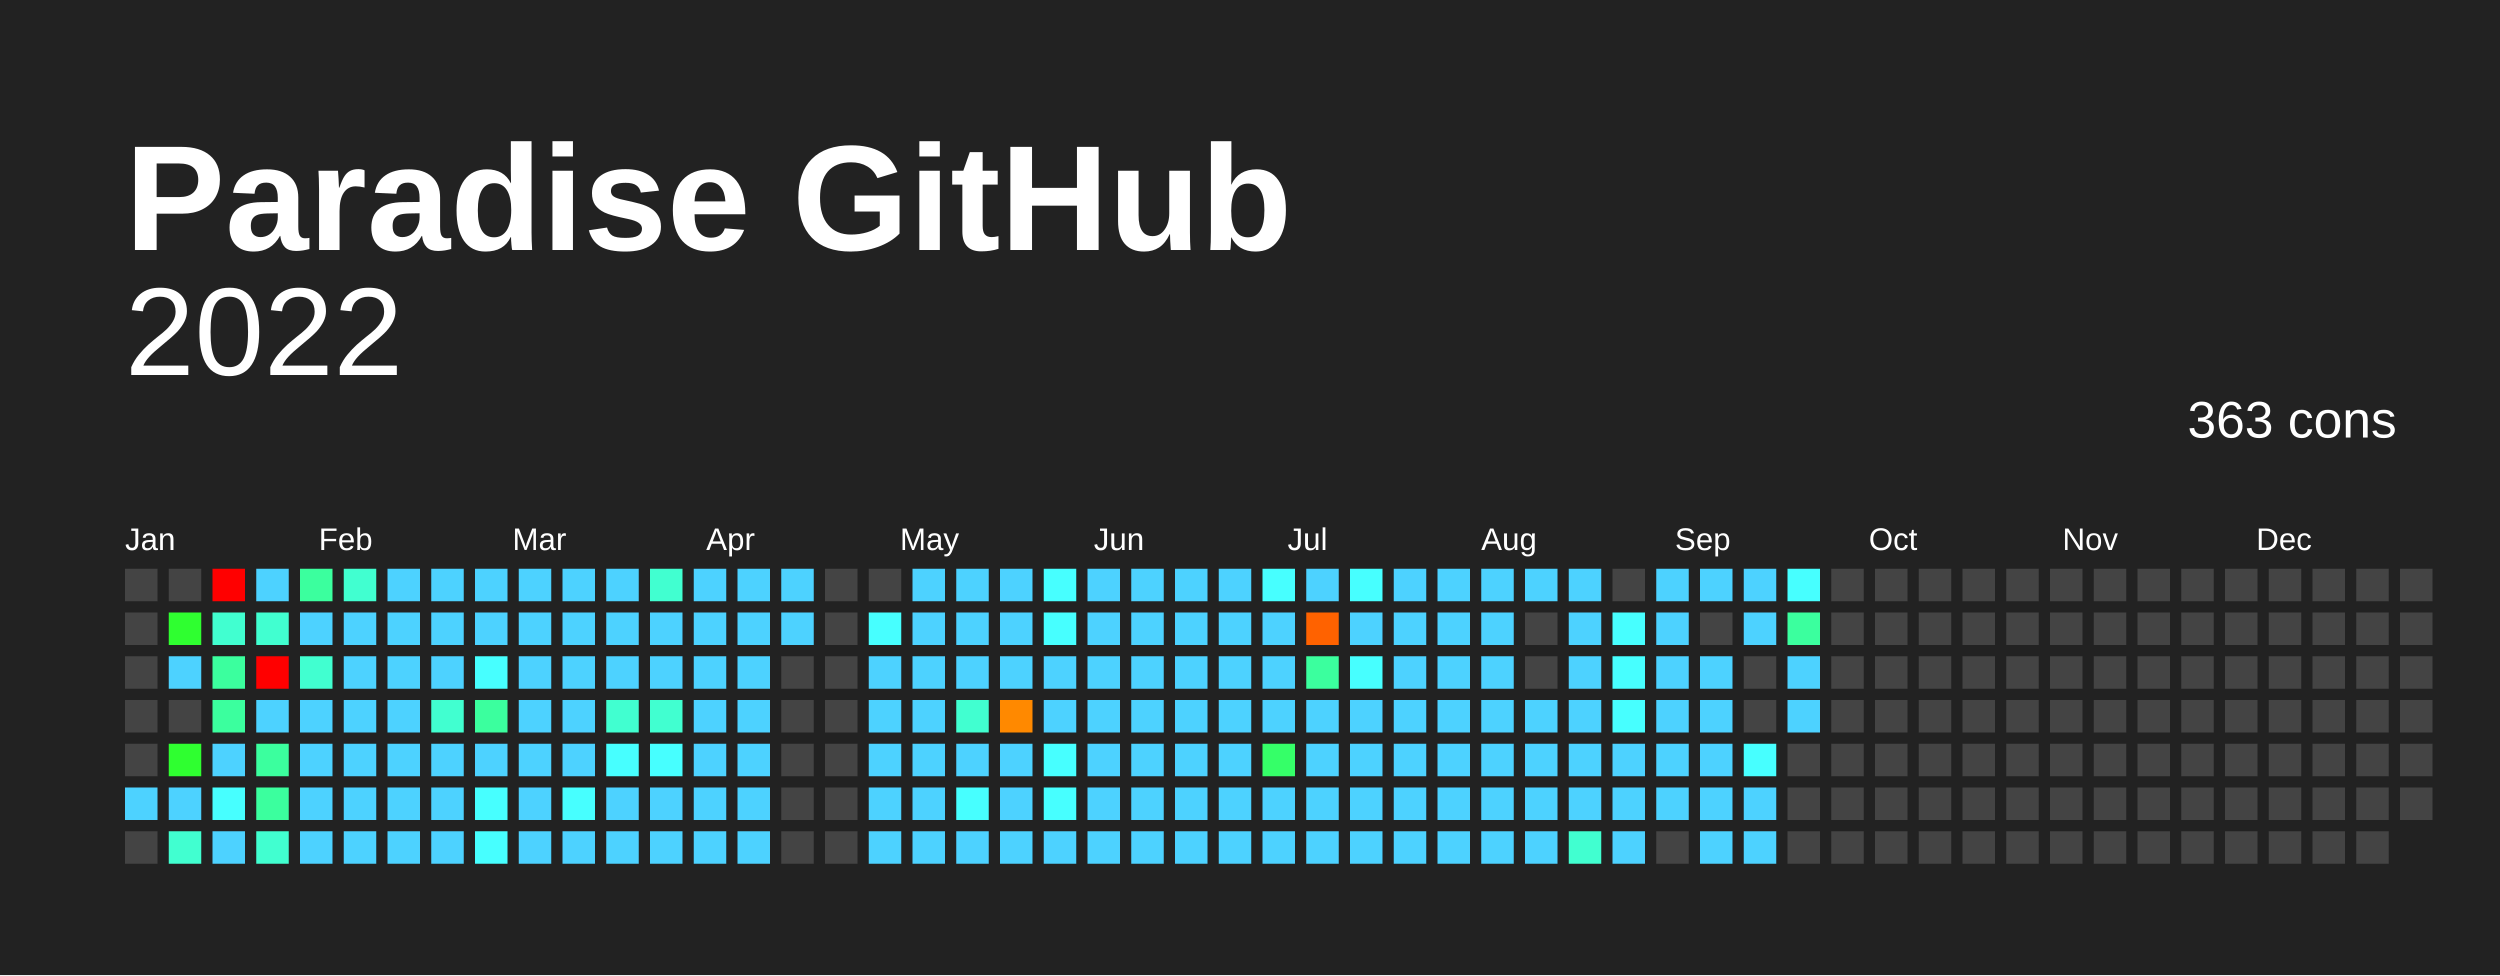
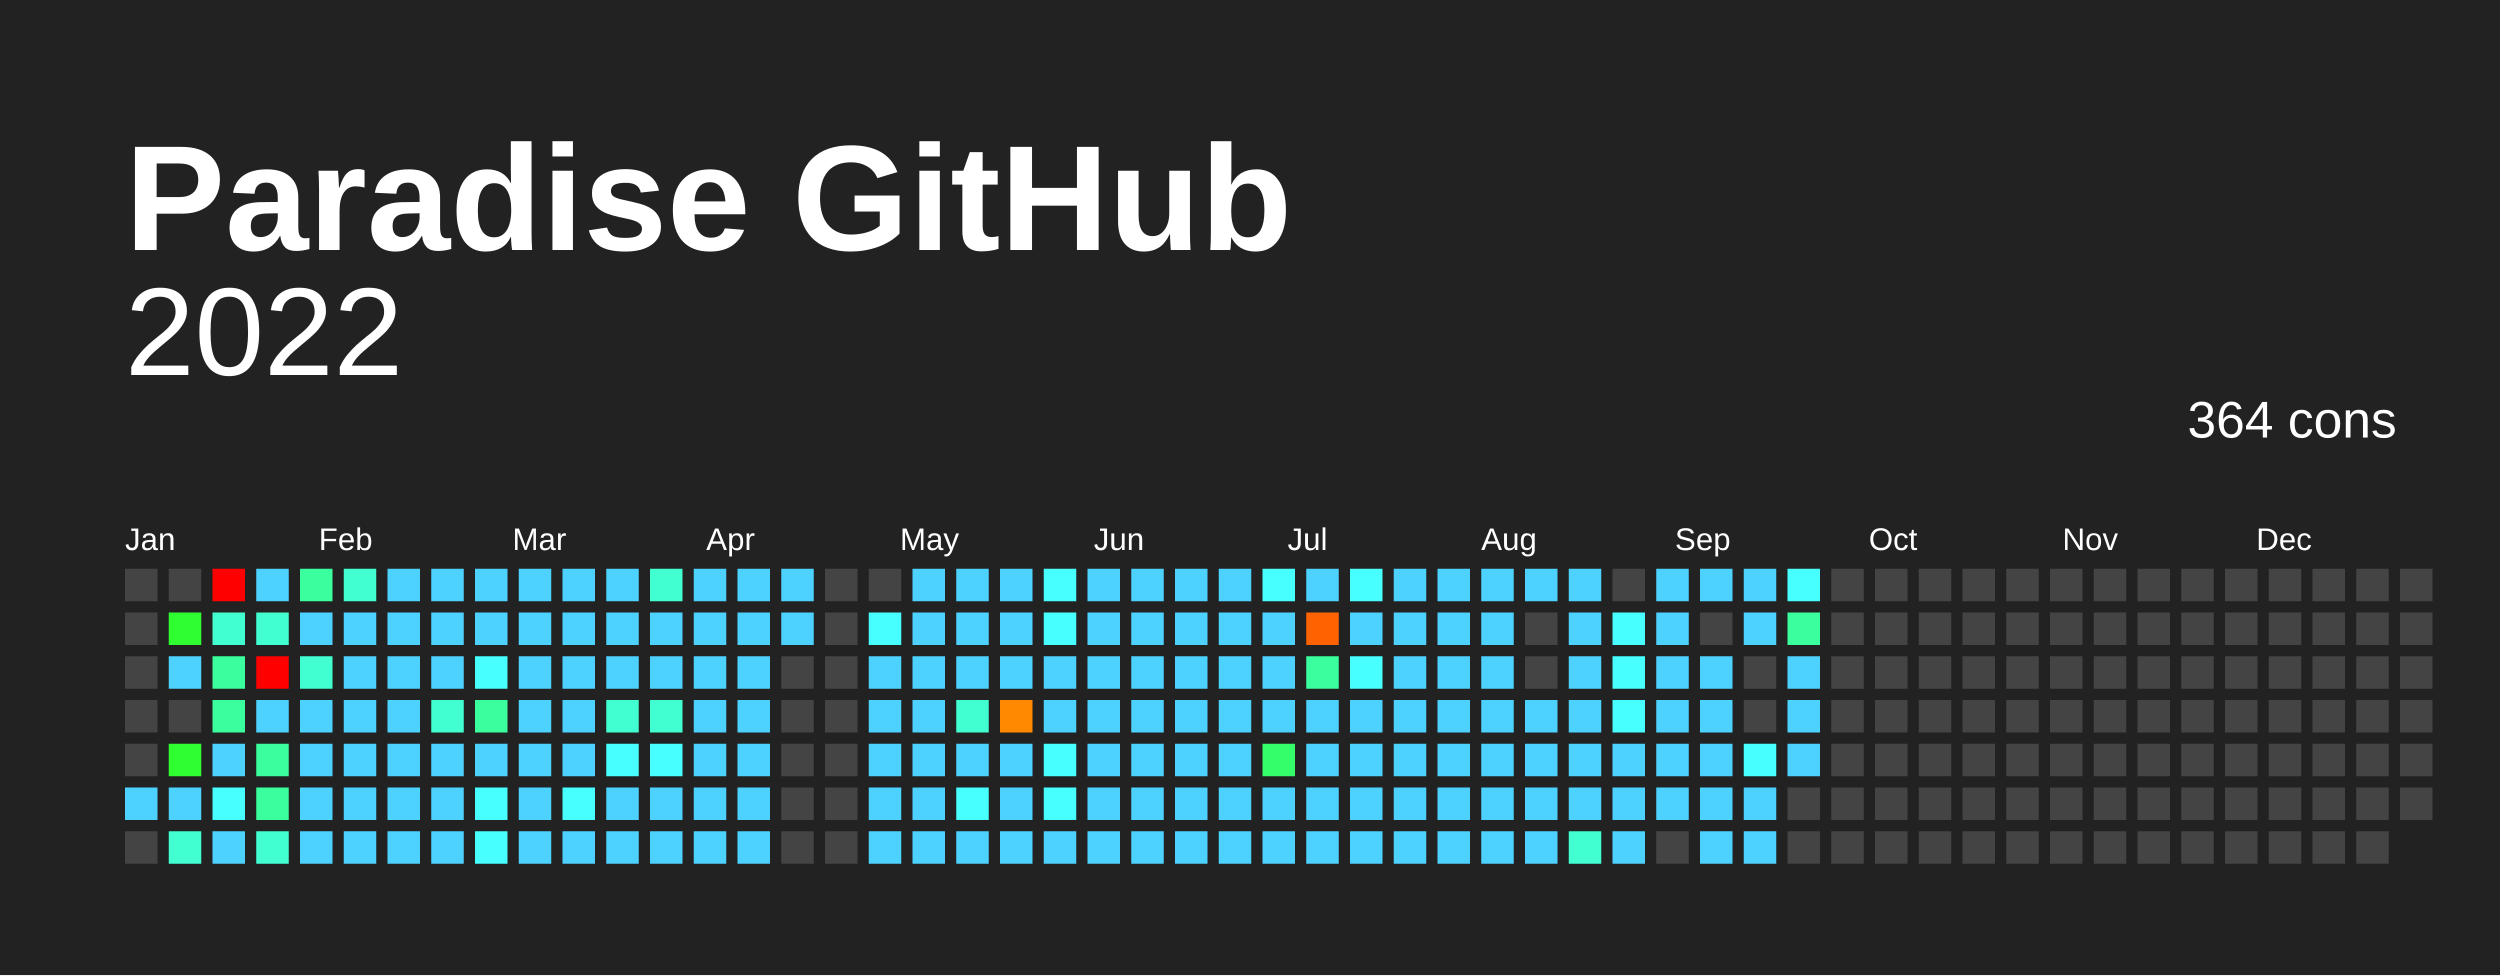
<svg xmlns="http://www.w3.org/2000/svg" baseProfile="full" height="78mm" version="1.1" viewBox="0,0,200,78" width="200mm">
  <defs />
  <rect fill="#222222" height="78" width="200" x="0" y="0" />
  <text fill="#FFFFFF" style="font-size:12px; font-family:Arial; font-weight:bold;" x="10" y="20">Paradise GitHub</text>
  <text alignment-baseline="hanging" fill="#FFFFFF" style="font-size:10.0px; font-family:Arial;" x="10" y="30">2022</text>
-   <text alignment-baseline="hanging" fill="#FFFFFF" style="font-size:4.125px; font-family:Arial;" x="175" y="35">363 cons</text>
+   <text alignment-baseline="hanging" fill="#FFFFFF" style="font-size:4.125px; font-family:Arial;" x="175" y="35">364 cons</text>
  <text fill="#FFFFFF" style="font-size:2.5px; font-family:Arial" x="10.0" y="44">Jan</text>
  <text fill="#FFFFFF" style="font-size:2.5px; font-family:Arial" x="25.5" y="44">Feb</text>
  <text fill="#FFFFFF" style="font-size:2.5px; font-family:Arial" x="41.0" y="44">Mar</text>
  <text fill="#FFFFFF" style="font-size:2.5px; font-family:Arial" x="56.5" y="44">Apr</text>
  <text fill="#FFFFFF" style="font-size:2.5px; font-family:Arial" x="72.0" y="44">May</text>
  <text fill="#FFFFFF" style="font-size:2.5px; font-family:Arial" x="87.5" y="44">Jun</text>
  <text fill="#FFFFFF" style="font-size:2.5px; font-family:Arial" x="103.0" y="44">Jul</text>
  <text fill="#FFFFFF" style="font-size:2.5px; font-family:Arial" x="118.5" y="44">Aug</text>
  <text fill="#FFFFFF" style="font-size:2.5px; font-family:Arial" x="134.0" y="44">Sep</text>
  <text fill="#FFFFFF" style="font-size:2.5px; font-family:Arial" x="149.5" y="44">Oct</text>
  <text fill="#FFFFFF" style="font-size:2.5px; font-family:Arial" x="165.0" y="44">Nov</text>
  <text fill="#FFFFFF" style="font-size:2.5px; font-family:Arial" x="180.5" y="44">Dec</text>
  <rect fill="#444444" height="2.6" width="2.6" x="10.0" y="45.5" />
  <rect fill="#444444" height="2.6" width="2.6" x="10.0" y="49.0" />
  <rect fill="#444444" height="2.6" width="2.6" x="10.0" y="52.5" />
  <rect fill="#444444" height="2.6" width="2.6" x="10.0" y="56.0" />
  <rect fill="#444444" height="2.6" width="2.6" x="10.0" y="59.5" />
  <rect fill="#4dd2ff" height="2.6" width="2.6" x="10.0" y="63.0" />
  <rect fill="#444444" height="2.6" width="2.6" x="10.0" y="66.5" />
  <rect fill="#444444" height="2.6" width="2.6" x="13.5" y="45.5" />
  <rect fill="#2fff30" height="2.6" width="2.6" x="13.5" y="49.0" />
  <rect fill="#4dd2ff" height="2.6" width="2.6" x="13.5" y="52.5" />
  <rect fill="#444444" height="2.6" width="2.6" x="13.5" y="56.0" />
  <rect fill="#2fff30" height="2.6" width="2.6" x="13.5" y="59.5" />
  <rect fill="#4dd2ff" height="2.6" width="2.6" x="13.5" y="63.0" />
  <rect fill="#41ffd0" height="2.6" width="2.6" x="13.5" y="66.5" />
  <rect fill="red" height="2.6" width="2.6" x="17.0" y="45.5" />
  <rect fill="#41ffd0" height="2.6" width="2.6" x="17.0" y="49.0" />
  <rect fill="#3bff9e" height="2.6" width="2.6" x="17.0" y="52.5" />
  <rect fill="#3bff9e" height="2.6" width="2.6" x="17.0" y="56.0" />
  <rect fill="#4dd2ff" height="2.6" width="2.6" x="17.0" y="59.5" />
  <rect fill="#47ffff" height="2.6" width="2.6" x="17.0" y="63.0" />
  <rect fill="#4dd2ff" height="2.6" width="2.6" x="17.0" y="66.5" />
  <rect fill="#4dd2ff" height="2.6" width="2.6" x="20.5" y="45.5" />
  <rect fill="#41ffd0" height="2.6" width="2.6" x="20.5" y="49.0" />
  <rect fill="red" height="2.6" width="2.6" x="20.5" y="52.5" />
  <rect fill="#4dd2ff" height="2.6" width="2.6" x="20.5" y="56.0" />
  <rect fill="#3bff9e" height="2.6" width="2.6" x="20.5" y="59.5" />
  <rect fill="#3bff9e" height="2.6" width="2.6" x="20.5" y="63.0" />
  <rect fill="#41ffd0" height="2.6" width="2.6" x="20.5" y="66.5" />
  <rect fill="#3bff9e" height="2.6" width="2.6" x="24.0" y="45.5" />
  <rect fill="#4dd2ff" height="2.6" width="2.6" x="24.0" y="49.0" />
  <rect fill="#41ffd0" height="2.6" width="2.6" x="24.0" y="52.5" />
  <rect fill="#4dd2ff" height="2.6" width="2.6" x="24.0" y="56.0" />
  <rect fill="#4dd2ff" height="2.6" width="2.6" x="24.0" y="59.5" />
  <rect fill="#4dd2ff" height="2.6" width="2.6" x="24.0" y="63.0" />
  <rect fill="#4dd2ff" height="2.6" width="2.6" x="24.0" y="66.5" />
  <rect fill="#41ffd0" height="2.6" width="2.6" x="27.5" y="45.5" />
  <rect fill="#4dd2ff" height="2.6" width="2.6" x="27.5" y="49.0" />
  <rect fill="#4dd2ff" height="2.6" width="2.6" x="27.5" y="52.5" />
  <rect fill="#4dd2ff" height="2.6" width="2.6" x="27.5" y="56.0" />
  <rect fill="#4dd2ff" height="2.6" width="2.6" x="27.5" y="59.5" />
  <rect fill="#4dd2ff" height="2.6" width="2.6" x="27.5" y="63.0" />
  <rect fill="#4dd2ff" height="2.6" width="2.6" x="27.5" y="66.5" />
  <rect fill="#4dd2ff" height="2.6" width="2.6" x="31.0" y="45.5" />
  <rect fill="#4dd2ff" height="2.6" width="2.6" x="31.0" y="49.0" />
  <rect fill="#4dd2ff" height="2.6" width="2.6" x="31.0" y="52.5" />
  <rect fill="#4dd2ff" height="2.6" width="2.6" x="31.0" y="56.0" />
  <rect fill="#4dd2ff" height="2.6" width="2.6" x="31.0" y="59.5" />
  <rect fill="#4dd2ff" height="2.6" width="2.6" x="31.0" y="63.0" />
  <rect fill="#4dd2ff" height="2.6" width="2.6" x="31.0" y="66.5" />
  <rect fill="#4dd2ff" height="2.6" width="2.6" x="34.5" y="45.5" />
  <rect fill="#4dd2ff" height="2.6" width="2.6" x="34.5" y="49.0" />
  <rect fill="#4dd2ff" height="2.6" width="2.6" x="34.5" y="52.5" />
  <rect fill="#41ffd0" height="2.6" width="2.6" x="34.5" y="56.0" />
  <rect fill="#4dd2ff" height="2.6" width="2.6" x="34.5" y="59.5" />
  <rect fill="#4dd2ff" height="2.6" width="2.6" x="34.5" y="63.0" />
  <rect fill="#4dd2ff" height="2.6" width="2.6" x="34.5" y="66.5" />
  <rect fill="#4dd2ff" height="2.6" width="2.6" x="38.0" y="45.5" />
  <rect fill="#4dd2ff" height="2.6" width="2.6" x="38.0" y="49.0" />
  <rect fill="#47ffff" height="2.6" width="2.6" x="38.0" y="52.5" />
  <rect fill="#3bff9e" height="2.6" width="2.6" x="38.0" y="56.0" />
  <rect fill="#4dd2ff" height="2.6" width="2.6" x="38.0" y="59.5" />
  <rect fill="#47ffff" height="2.6" width="2.6" x="38.0" y="63.0" />
  <rect fill="#47ffff" height="2.6" width="2.6" x="38.0" y="66.5" />
  <rect fill="#4dd2ff" height="2.6" width="2.6" x="41.5" y="45.5" />
  <rect fill="#4dd2ff" height="2.6" width="2.6" x="41.5" y="49.0" />
  <rect fill="#4dd2ff" height="2.6" width="2.6" x="41.5" y="52.5" />
  <rect fill="#4dd2ff" height="2.6" width="2.6" x="41.5" y="56.0" />
  <rect fill="#4dd2ff" height="2.6" width="2.6" x="41.5" y="59.5" />
  <rect fill="#4dd2ff" height="2.6" width="2.6" x="41.5" y="63.0" />
  <rect fill="#4dd2ff" height="2.6" width="2.6" x="41.5" y="66.5" />
  <rect fill="#4dd2ff" height="2.6" width="2.6" x="45.0" y="45.5" />
  <rect fill="#4dd2ff" height="2.6" width="2.6" x="45.0" y="49.0" />
  <rect fill="#4dd2ff" height="2.6" width="2.6" x="45.0" y="52.5" />
  <rect fill="#4dd2ff" height="2.6" width="2.6" x="45.0" y="56.0" />
  <rect fill="#4dd2ff" height="2.6" width="2.6" x="45.0" y="59.5" />
  <rect fill="#47ffff" height="2.6" width="2.6" x="45.0" y="63.0" />
  <rect fill="#4dd2ff" height="2.6" width="2.6" x="45.0" y="66.5" />
  <rect fill="#4dd2ff" height="2.6" width="2.6" x="48.5" y="45.5" />
  <rect fill="#4dd2ff" height="2.6" width="2.6" x="48.5" y="49.0" />
  <rect fill="#4dd2ff" height="2.6" width="2.6" x="48.5" y="52.5" />
  <rect fill="#41ffd0" height="2.6" width="2.6" x="48.5" y="56.0" />
  <rect fill="#47ffff" height="2.6" width="2.6" x="48.5" y="59.5" />
  <rect fill="#4dd2ff" height="2.6" width="2.6" x="48.5" y="63.0" />
  <rect fill="#4dd2ff" height="2.6" width="2.6" x="48.5" y="66.5" />
  <rect fill="#41ffd0" height="2.6" width="2.6" x="52.0" y="45.5" />
  <rect fill="#4dd2ff" height="2.6" width="2.6" x="52.0" y="49.0" />
  <rect fill="#4dd2ff" height="2.6" width="2.6" x="52.0" y="52.5" />
  <rect fill="#41ffd0" height="2.6" width="2.6" x="52.0" y="56.0" />
  <rect fill="#47ffff" height="2.6" width="2.6" x="52.0" y="59.5" />
  <rect fill="#4dd2ff" height="2.6" width="2.6" x="52.0" y="63.0" />
  <rect fill="#4dd2ff" height="2.6" width="2.6" x="52.0" y="66.5" />
  <rect fill="#4dd2ff" height="2.6" width="2.6" x="55.5" y="45.5" />
  <rect fill="#4dd2ff" height="2.6" width="2.6" x="55.5" y="49.0" />
  <rect fill="#4dd2ff" height="2.6" width="2.6" x="55.5" y="52.5" />
  <rect fill="#4dd2ff" height="2.6" width="2.6" x="55.5" y="56.0" />
  <rect fill="#4dd2ff" height="2.6" width="2.6" x="55.5" y="59.5" />
  <rect fill="#4dd2ff" height="2.6" width="2.6" x="55.5" y="63.0" />
  <rect fill="#4dd2ff" height="2.6" width="2.6" x="55.5" y="66.5" />
  <rect fill="#4dd2ff" height="2.6" width="2.6" x="59.0" y="45.5" />
  <rect fill="#4dd2ff" height="2.6" width="2.6" x="59.0" y="49.0" />
  <rect fill="#4dd2ff" height="2.6" width="2.6" x="59.0" y="52.5" />
  <rect fill="#4dd2ff" height="2.6" width="2.6" x="59.0" y="56.0" />
  <rect fill="#4dd2ff" height="2.6" width="2.6" x="59.0" y="59.5" />
  <rect fill="#4dd2ff" height="2.6" width="2.6" x="59.0" y="63.0" />
  <rect fill="#4dd2ff" height="2.6" width="2.6" x="59.0" y="66.5" />
  <rect fill="#4dd2ff" height="2.6" width="2.6" x="62.5" y="45.5" />
  <rect fill="#4dd2ff" height="2.6" width="2.6" x="62.5" y="49.0" />
  <rect fill="#444444" height="2.6" width="2.6" x="62.5" y="52.5" />
  <rect fill="#444444" height="2.6" width="2.6" x="62.5" y="56.0" />
  <rect fill="#444444" height="2.6" width="2.6" x="62.5" y="59.5" />
  <rect fill="#444444" height="2.6" width="2.6" x="62.5" y="63.0" />
  <rect fill="#444444" height="2.6" width="2.6" x="62.5" y="66.5" />
  <rect fill="#444444" height="2.6" width="2.6" x="66.0" y="45.5" />
  <rect fill="#444444" height="2.6" width="2.6" x="66.0" y="49.0" />
  <rect fill="#444444" height="2.6" width="2.6" x="66.0" y="52.5" />
  <rect fill="#444444" height="2.6" width="2.6" x="66.0" y="56.0" />
  <rect fill="#444444" height="2.6" width="2.6" x="66.0" y="59.5" />
  <rect fill="#444444" height="2.6" width="2.6" x="66.0" y="63.0" />
  <rect fill="#444444" height="2.6" width="2.6" x="66.0" y="66.5" />
  <rect fill="#444444" height="2.6" width="2.6" x="69.5" y="45.5" />
  <rect fill="#47ffff" height="2.6" width="2.6" x="69.5" y="49.0" />
  <rect fill="#4dd2ff" height="2.6" width="2.6" x="69.5" y="52.5" />
  <rect fill="#4dd2ff" height="2.6" width="2.6" x="69.5" y="56.0" />
  <rect fill="#4dd2ff" height="2.6" width="2.6" x="69.5" y="59.5" />
  <rect fill="#4dd2ff" height="2.6" width="2.6" x="69.5" y="63.0" />
  <rect fill="#4dd2ff" height="2.6" width="2.6" x="69.5" y="66.5" />
  <rect fill="#4dd2ff" height="2.6" width="2.6" x="73.0" y="45.5" />
  <rect fill="#4dd2ff" height="2.6" width="2.6" x="73.0" y="49.0" />
  <rect fill="#4dd2ff" height="2.6" width="2.6" x="73.0" y="52.5" />
  <rect fill="#4dd2ff" height="2.6" width="2.6" x="73.0" y="56.0" />
  <rect fill="#4dd2ff" height="2.6" width="2.6" x="73.0" y="59.5" />
  <rect fill="#4dd2ff" height="2.6" width="2.6" x="73.0" y="63.0" />
  <rect fill="#4dd2ff" height="2.6" width="2.6" x="73.0" y="66.5" />
  <rect fill="#4dd2ff" height="2.6" width="2.6" x="76.5" y="45.5" />
  <rect fill="#4dd2ff" height="2.6" width="2.6" x="76.5" y="49.0" />
  <rect fill="#4dd2ff" height="2.6" width="2.6" x="76.5" y="52.5" />
  <rect fill="#41ffd0" height="2.6" width="2.6" x="76.5" y="56.0" />
  <rect fill="#4dd2ff" height="2.6" width="2.6" x="76.5" y="59.5" />
  <rect fill="#47ffff" height="2.6" width="2.6" x="76.5" y="63.0" />
  <rect fill="#4dd2ff" height="2.6" width="2.6" x="76.5" y="66.5" />
  <rect fill="#4dd2ff" height="2.6" width="2.6" x="80.0" y="45.5" />
  <rect fill="#4dd2ff" height="2.6" width="2.6" x="80.0" y="49.0" />
  <rect fill="#4dd2ff" height="2.6" width="2.6" x="80.0" y="52.5" />
  <rect fill="#ff8900" height="2.6" width="2.6" x="80.0" y="56.0" />
  <rect fill="#4dd2ff" height="2.6" width="2.6" x="80.0" y="59.5" />
  <rect fill="#4dd2ff" height="2.6" width="2.6" x="80.0" y="63.0" />
  <rect fill="#4dd2ff" height="2.6" width="2.6" x="80.0" y="66.5" />
  <rect fill="#47ffff" height="2.6" width="2.6" x="83.5" y="45.5" />
  <rect fill="#47ffff" height="2.6" width="2.6" x="83.5" y="49.0" />
  <rect fill="#4dd2ff" height="2.6" width="2.6" x="83.5" y="52.5" />
  <rect fill="#4dd2ff" height="2.6" width="2.6" x="83.5" y="56.0" />
  <rect fill="#47ffff" height="2.6" width="2.6" x="83.5" y="59.5" />
  <rect fill="#47ffff" height="2.6" width="2.6" x="83.5" y="63.0" />
  <rect fill="#4dd2ff" height="2.6" width="2.6" x="83.5" y="66.5" />
  <rect fill="#4dd2ff" height="2.6" width="2.6" x="87.0" y="45.5" />
  <rect fill="#4dd2ff" height="2.6" width="2.6" x="87.0" y="49.0" />
  <rect fill="#4dd2ff" height="2.6" width="2.6" x="87.0" y="52.5" />
  <rect fill="#4dd2ff" height="2.6" width="2.6" x="87.0" y="56.0" />
  <rect fill="#4dd2ff" height="2.6" width="2.6" x="87.0" y="59.5" />
  <rect fill="#4dd2ff" height="2.6" width="2.6" x="87.0" y="63.0" />
  <rect fill="#4dd2ff" height="2.6" width="2.6" x="87.0" y="66.5" />
  <rect fill="#4dd2ff" height="2.6" width="2.6" x="90.5" y="45.5" />
  <rect fill="#4dd2ff" height="2.6" width="2.6" x="90.5" y="49.0" />
  <rect fill="#4dd2ff" height="2.6" width="2.6" x="90.5" y="52.5" />
  <rect fill="#4dd2ff" height="2.6" width="2.6" x="90.5" y="56.0" />
  <rect fill="#4dd2ff" height="2.6" width="2.6" x="90.5" y="59.5" />
  <rect fill="#4dd2ff" height="2.6" width="2.6" x="90.5" y="63.0" />
  <rect fill="#4dd2ff" height="2.6" width="2.6" x="90.5" y="66.5" />
  <rect fill="#4dd2ff" height="2.6" width="2.6" x="94.0" y="45.5" />
  <rect fill="#4dd2ff" height="2.6" width="2.6" x="94.0" y="49.0" />
  <rect fill="#4dd2ff" height="2.6" width="2.6" x="94.0" y="52.5" />
  <rect fill="#4dd2ff" height="2.6" width="2.6" x="94.0" y="56.0" />
  <rect fill="#4dd2ff" height="2.6" width="2.6" x="94.0" y="59.5" />
  <rect fill="#4dd2ff" height="2.6" width="2.6" x="94.0" y="63.0" />
  <rect fill="#4dd2ff" height="2.6" width="2.6" x="94.0" y="66.5" />
  <rect fill="#4dd2ff" height="2.6" width="2.6" x="97.5" y="45.5" />
  <rect fill="#4dd2ff" height="2.6" width="2.6" x="97.5" y="49.0" />
  <rect fill="#4dd2ff" height="2.6" width="2.6" x="97.5" y="52.5" />
  <rect fill="#4dd2ff" height="2.6" width="2.6" x="97.5" y="56.0" />
  <rect fill="#4dd2ff" height="2.6" width="2.6" x="97.5" y="59.5" />
  <rect fill="#4dd2ff" height="2.6" width="2.6" x="97.5" y="63.0" />
  <rect fill="#4dd2ff" height="2.6" width="2.6" x="97.5" y="66.5" />
  <rect fill="#47ffff" height="2.6" width="2.6" x="101.0" y="45.5" />
  <rect fill="#4dd2ff" height="2.6" width="2.6" x="101.0" y="49.0" />
  <rect fill="#4dd2ff" height="2.6" width="2.6" x="101.0" y="52.5" />
  <rect fill="#4dd2ff" height="2.6" width="2.6" x="101.0" y="56.0" />
  <rect fill="#35ff68" height="2.6" width="2.6" x="101.0" y="59.5" />
  <rect fill="#4dd2ff" height="2.6" width="2.6" x="101.0" y="63.0" />
  <rect fill="#4dd2ff" height="2.6" width="2.6" x="101.0" y="66.5" />
  <rect fill="#4dd2ff" height="2.6" width="2.6" x="104.5" y="45.5" />
  <rect fill="#ff6200" height="2.6" width="2.6" x="104.5" y="49.0" />
  <rect fill="#3bff9e" height="2.6" width="2.6" x="104.5" y="52.5" />
  <rect fill="#4dd2ff" height="2.6" width="2.6" x="104.5" y="56.0" />
  <rect fill="#4dd2ff" height="2.6" width="2.6" x="104.5" y="59.5" />
  <rect fill="#4dd2ff" height="2.6" width="2.6" x="104.5" y="63.0" />
  <rect fill="#4dd2ff" height="2.6" width="2.6" x="104.5" y="66.5" />
  <rect fill="#47ffff" height="2.6" width="2.6" x="108.0" y="45.5" />
  <rect fill="#4dd2ff" height="2.6" width="2.6" x="108.0" y="49.0" />
  <rect fill="#47ffff" height="2.6" width="2.6" x="108.0" y="52.5" />
  <rect fill="#4dd2ff" height="2.6" width="2.6" x="108.0" y="56.0" />
  <rect fill="#4dd2ff" height="2.6" width="2.6" x="108.0" y="59.5" />
  <rect fill="#4dd2ff" height="2.6" width="2.6" x="108.0" y="63.0" />
  <rect fill="#4dd2ff" height="2.6" width="2.6" x="108.0" y="66.5" />
  <rect fill="#4dd2ff" height="2.6" width="2.6" x="111.5" y="45.5" />
  <rect fill="#4dd2ff" height="2.6" width="2.6" x="111.5" y="49.0" />
  <rect fill="#4dd2ff" height="2.6" width="2.6" x="111.5" y="52.5" />
  <rect fill="#4dd2ff" height="2.6" width="2.6" x="111.5" y="56.0" />
  <rect fill="#4dd2ff" height="2.6" width="2.6" x="111.5" y="59.5" />
  <rect fill="#4dd2ff" height="2.6" width="2.6" x="111.5" y="63.0" />
  <rect fill="#4dd2ff" height="2.6" width="2.6" x="111.5" y="66.5" />
  <rect fill="#4dd2ff" height="2.6" width="2.6" x="115.0" y="45.5" />
  <rect fill="#4dd2ff" height="2.6" width="2.6" x="115.0" y="49.0" />
  <rect fill="#4dd2ff" height="2.6" width="2.6" x="115.0" y="52.5" />
  <rect fill="#4dd2ff" height="2.6" width="2.6" x="115.0" y="56.0" />
  <rect fill="#4dd2ff" height="2.6" width="2.6" x="115.0" y="59.5" />
  <rect fill="#4dd2ff" height="2.6" width="2.6" x="115.0" y="63.0" />
  <rect fill="#4dd2ff" height="2.6" width="2.6" x="115.0" y="66.5" />
  <rect fill="#4dd2ff" height="2.6" width="2.6" x="118.5" y="45.5" />
  <rect fill="#4dd2ff" height="2.6" width="2.6" x="118.5" y="49.0" />
  <rect fill="#4dd2ff" height="2.6" width="2.6" x="118.5" y="52.5" />
  <rect fill="#4dd2ff" height="2.6" width="2.6" x="118.5" y="56.0" />
  <rect fill="#4dd2ff" height="2.6" width="2.6" x="118.5" y="59.5" />
  <rect fill="#4dd2ff" height="2.6" width="2.6" x="118.5" y="63.0" />
  <rect fill="#4dd2ff" height="2.6" width="2.6" x="118.5" y="66.5" />
  <rect fill="#4dd2ff" height="2.6" width="2.6" x="122.0" y="45.5" />
  <rect fill="#444444" height="2.6" width="2.6" x="122.0" y="49.0" />
  <rect fill="#444444" height="2.6" width="2.6" x="122.0" y="52.5" />
  <rect fill="#4dd2ff" height="2.6" width="2.6" x="122.0" y="56.0" />
  <rect fill="#4dd2ff" height="2.6" width="2.6" x="122.0" y="59.5" />
  <rect fill="#4dd2ff" height="2.6" width="2.6" x="122.0" y="63.0" />
  <rect fill="#4dd2ff" height="2.6" width="2.6" x="122.0" y="66.5" />
  <rect fill="#4dd2ff" height="2.6" width="2.6" x="125.5" y="45.5" />
  <rect fill="#4dd2ff" height="2.6" width="2.6" x="125.5" y="49.0" />
  <rect fill="#4dd2ff" height="2.6" width="2.6" x="125.5" y="52.5" />
  <rect fill="#4dd2ff" height="2.6" width="2.6" x="125.5" y="56.0" />
  <rect fill="#4dd2ff" height="2.6" width="2.6" x="125.5" y="59.5" />
  <rect fill="#4dd2ff" height="2.6" width="2.6" x="125.5" y="63.0" />
  <rect fill="#41ffd0" height="2.6" width="2.6" x="125.5" y="66.5" />
  <rect fill="#444444" height="2.6" width="2.6" x="129.0" y="45.5" />
  <rect fill="#47ffff" height="2.6" width="2.6" x="129.0" y="49.0" />
  <rect fill="#47ffff" height="2.6" width="2.6" x="129.0" y="52.5" />
  <rect fill="#47ffff" height="2.6" width="2.6" x="129.0" y="56.0" />
  <rect fill="#4dd2ff" height="2.6" width="2.6" x="129.0" y="59.5" />
  <rect fill="#4dd2ff" height="2.6" width="2.6" x="129.0" y="63.0" />
  <rect fill="#4dd2ff" height="2.6" width="2.6" x="129.0" y="66.5" />
  <rect fill="#4dd2ff" height="2.6" width="2.6" x="132.5" y="45.5" />
  <rect fill="#4dd2ff" height="2.6" width="2.6" x="132.5" y="49.0" />
  <rect fill="#4dd2ff" height="2.6" width="2.6" x="132.5" y="52.5" />
  <rect fill="#4dd2ff" height="2.6" width="2.6" x="132.5" y="56.0" />
  <rect fill="#4dd2ff" height="2.6" width="2.6" x="132.5" y="59.5" />
  <rect fill="#4dd2ff" height="2.6" width="2.6" x="132.5" y="63.0" />
  <rect fill="#444444" height="2.6" width="2.6" x="132.5" y="66.5" />
  <rect fill="#4dd2ff" height="2.6" width="2.6" x="136.0" y="45.5" />
  <rect fill="#444444" height="2.6" width="2.6" x="136.0" y="49.0" />
  <rect fill="#4dd2ff" height="2.6" width="2.6" x="136.0" y="52.5" />
  <rect fill="#4dd2ff" height="2.6" width="2.6" x="136.0" y="56.0" />
  <rect fill="#4dd2ff" height="2.6" width="2.6" x="136.0" y="59.5" />
  <rect fill="#4dd2ff" height="2.6" width="2.6" x="136.0" y="63.0" />
  <rect fill="#4dd2ff" height="2.6" width="2.6" x="136.0" y="66.5" />
  <rect fill="#4dd2ff" height="2.6" width="2.6" x="139.5" y="45.5" />
  <rect fill="#4dd2ff" height="2.6" width="2.6" x="139.5" y="49.0" />
  <rect fill="#444444" height="2.6" width="2.6" x="139.5" y="52.5" />
  <rect fill="#444444" height="2.6" width="2.6" x="139.5" y="56.0" />
  <rect fill="#47ffff" height="2.6" width="2.6" x="139.5" y="59.5" />
  <rect fill="#4dd2ff" height="2.6" width="2.6" x="139.5" y="63.0" />
  <rect fill="#4dd2ff" height="2.6" width="2.6" x="139.5" y="66.5" />
  <rect fill="#47ffff" height="2.6" width="2.6" x="143.0" y="45.5" />
  <rect fill="#3bff9e" height="2.6" width="2.6" x="143.0" y="49.0" />
  <rect fill="#4dd2ff" height="2.6" width="2.6" x="143.0" y="52.5" />
  <rect fill="#4dd2ff" height="2.6" width="2.6" x="143.0" y="56.0" />
-   <rect fill="#444444" height="2.6" width="2.6" x="143.0" y="59.5" />
+   <rect fill="#4dd2ff" height="2.6" width="2.6" x="143.0" y="59.5" />
  <rect fill="#444444" height="2.6" width="2.6" x="143.0" y="63.0" />
  <rect fill="#444444" height="2.6" width="2.6" x="143.0" y="66.5" />
  <rect fill="#444444" height="2.6" width="2.6" x="146.5" y="45.5" />
  <rect fill="#444444" height="2.6" width="2.6" x="146.5" y="49.0" />
  <rect fill="#444444" height="2.6" width="2.6" x="146.5" y="52.5" />
  <rect fill="#444444" height="2.6" width="2.6" x="146.5" y="56.0" />
  <rect fill="#444444" height="2.6" width="2.6" x="146.5" y="59.5" />
  <rect fill="#444444" height="2.6" width="2.6" x="146.5" y="63.0" />
  <rect fill="#444444" height="2.6" width="2.6" x="146.5" y="66.5" />
  <rect fill="#444444" height="2.6" width="2.6" x="150.0" y="45.5" />
  <rect fill="#444444" height="2.6" width="2.6" x="150.0" y="49.0" />
  <rect fill="#444444" height="2.6" width="2.6" x="150.0" y="52.5" />
  <rect fill="#444444" height="2.6" width="2.6" x="150.0" y="56.0" />
  <rect fill="#444444" height="2.6" width="2.6" x="150.0" y="59.5" />
  <rect fill="#444444" height="2.6" width="2.6" x="150.0" y="63.0" />
  <rect fill="#444444" height="2.6" width="2.6" x="150.0" y="66.5" />
  <rect fill="#444444" height="2.6" width="2.6" x="153.5" y="45.5" />
  <rect fill="#444444" height="2.6" width="2.6" x="153.5" y="49.0" />
  <rect fill="#444444" height="2.6" width="2.6" x="153.5" y="52.5" />
  <rect fill="#444444" height="2.6" width="2.6" x="153.5" y="56.0" />
  <rect fill="#444444" height="2.6" width="2.6" x="153.5" y="59.5" />
  <rect fill="#444444" height="2.6" width="2.6" x="153.5" y="63.0" />
  <rect fill="#444444" height="2.6" width="2.6" x="153.5" y="66.5" />
  <rect fill="#444444" height="2.6" width="2.6" x="157.0" y="45.5" />
  <rect fill="#444444" height="2.6" width="2.6" x="157.0" y="49.0" />
  <rect fill="#444444" height="2.6" width="2.6" x="157.0" y="52.5" />
  <rect fill="#444444" height="2.6" width="2.6" x="157.0" y="56.0" />
  <rect fill="#444444" height="2.6" width="2.6" x="157.0" y="59.5" />
  <rect fill="#444444" height="2.6" width="2.6" x="157.0" y="63.0" />
  <rect fill="#444444" height="2.6" width="2.6" x="157.0" y="66.5" />
  <rect fill="#444444" height="2.6" width="2.6" x="160.5" y="45.5" />
  <rect fill="#444444" height="2.6" width="2.6" x="160.5" y="49.0" />
  <rect fill="#444444" height="2.6" width="2.6" x="160.5" y="52.5" />
  <rect fill="#444444" height="2.6" width="2.6" x="160.5" y="56.0" />
  <rect fill="#444444" height="2.6" width="2.6" x="160.5" y="59.5" />
  <rect fill="#444444" height="2.6" width="2.6" x="160.5" y="63.0" />
  <rect fill="#444444" height="2.6" width="2.6" x="160.5" y="66.5" />
  <rect fill="#444444" height="2.6" width="2.6" x="164.0" y="45.5" />
  <rect fill="#444444" height="2.6" width="2.6" x="164.0" y="49.0" />
  <rect fill="#444444" height="2.6" width="2.6" x="164.0" y="52.5" />
  <rect fill="#444444" height="2.6" width="2.6" x="164.0" y="56.0" />
  <rect fill="#444444" height="2.6" width="2.6" x="164.0" y="59.5" />
  <rect fill="#444444" height="2.6" width="2.6" x="164.0" y="63.0" />
  <rect fill="#444444" height="2.6" width="2.6" x="164.0" y="66.5" />
  <rect fill="#444444" height="2.6" width="2.6" x="167.5" y="45.5" />
  <rect fill="#444444" height="2.6" width="2.6" x="167.5" y="49.0" />
  <rect fill="#444444" height="2.6" width="2.6" x="167.5" y="52.5" />
  <rect fill="#444444" height="2.6" width="2.6" x="167.5" y="56.0" />
  <rect fill="#444444" height="2.6" width="2.6" x="167.5" y="59.5" />
  <rect fill="#444444" height="2.6" width="2.6" x="167.5" y="63.0" />
  <rect fill="#444444" height="2.6" width="2.6" x="167.5" y="66.5" />
  <rect fill="#444444" height="2.6" width="2.6" x="171.0" y="45.5" />
  <rect fill="#444444" height="2.6" width="2.6" x="171.0" y="49.0" />
  <rect fill="#444444" height="2.6" width="2.6" x="171.0" y="52.5" />
  <rect fill="#444444" height="2.6" width="2.6" x="171.0" y="56.0" />
  <rect fill="#444444" height="2.6" width="2.6" x="171.0" y="59.5" />
  <rect fill="#444444" height="2.6" width="2.6" x="171.0" y="63.0" />
  <rect fill="#444444" height="2.6" width="2.6" x="171.0" y="66.5" />
  <rect fill="#444444" height="2.6" width="2.6" x="174.5" y="45.5" />
  <rect fill="#444444" height="2.6" width="2.6" x="174.5" y="49.0" />
  <rect fill="#444444" height="2.6" width="2.6" x="174.5" y="52.5" />
  <rect fill="#444444" height="2.6" width="2.6" x="174.5" y="56.0" />
  <rect fill="#444444" height="2.6" width="2.6" x="174.5" y="59.5" />
  <rect fill="#444444" height="2.6" width="2.6" x="174.5" y="63.0" />
  <rect fill="#444444" height="2.6" width="2.6" x="174.5" y="66.5" />
  <rect fill="#444444" height="2.6" width="2.6" x="178.0" y="45.5" />
  <rect fill="#444444" height="2.6" width="2.6" x="178.0" y="49.0" />
  <rect fill="#444444" height="2.6" width="2.6" x="178.0" y="52.5" />
  <rect fill="#444444" height="2.6" width="2.6" x="178.0" y="56.0" />
  <rect fill="#444444" height="2.6" width="2.6" x="178.0" y="59.5" />
  <rect fill="#444444" height="2.6" width="2.6" x="178.0" y="63.0" />
  <rect fill="#444444" height="2.6" width="2.6" x="178.0" y="66.5" />
  <rect fill="#444444" height="2.6" width="2.6" x="181.5" y="45.5" />
  <rect fill="#444444" height="2.6" width="2.6" x="181.5" y="49.0" />
  <rect fill="#444444" height="2.6" width="2.6" x="181.5" y="52.5" />
  <rect fill="#444444" height="2.6" width="2.6" x="181.5" y="56.0" />
  <rect fill="#444444" height="2.6" width="2.6" x="181.5" y="59.5" />
  <rect fill="#444444" height="2.6" width="2.6" x="181.5" y="63.0" />
  <rect fill="#444444" height="2.6" width="2.6" x="181.5" y="66.5" />
  <rect fill="#444444" height="2.6" width="2.6" x="185.0" y="45.5" />
  <rect fill="#444444" height="2.6" width="2.6" x="185.0" y="49.0" />
  <rect fill="#444444" height="2.6" width="2.6" x="185.0" y="52.5" />
  <rect fill="#444444" height="2.6" width="2.6" x="185.0" y="56.0" />
  <rect fill="#444444" height="2.6" width="2.6" x="185.0" y="59.5" />
  <rect fill="#444444" height="2.6" width="2.6" x="185.0" y="63.0" />
  <rect fill="#444444" height="2.6" width="2.6" x="185.0" y="66.5" />
  <rect fill="#444444" height="2.6" width="2.6" x="188.5" y="45.5" />
  <rect fill="#444444" height="2.6" width="2.6" x="188.5" y="49.0" />
  <rect fill="#444444" height="2.6" width="2.6" x="188.5" y="52.5" />
  <rect fill="#444444" height="2.6" width="2.6" x="188.5" y="56.0" />
  <rect fill="#444444" height="2.6" width="2.6" x="188.5" y="59.5" />
  <rect fill="#444444" height="2.6" width="2.6" x="188.5" y="63.0" />
  <rect fill="#444444" height="2.6" width="2.6" x="188.5" y="66.5" />
  <rect fill="#444444" height="2.6" width="2.6" x="192.0" y="45.5" />
  <rect fill="#444444" height="2.6" width="2.6" x="192.0" y="49.0" />
  <rect fill="#444444" height="2.6" width="2.6" x="192.0" y="52.5" />
  <rect fill="#444444" height="2.6" width="2.6" x="192.0" y="56.0" />
  <rect fill="#444444" height="2.6" width="2.6" x="192.0" y="59.5" />
  <rect fill="#444444" height="2.6" width="2.6" x="192.0" y="63.0" />
</svg>
